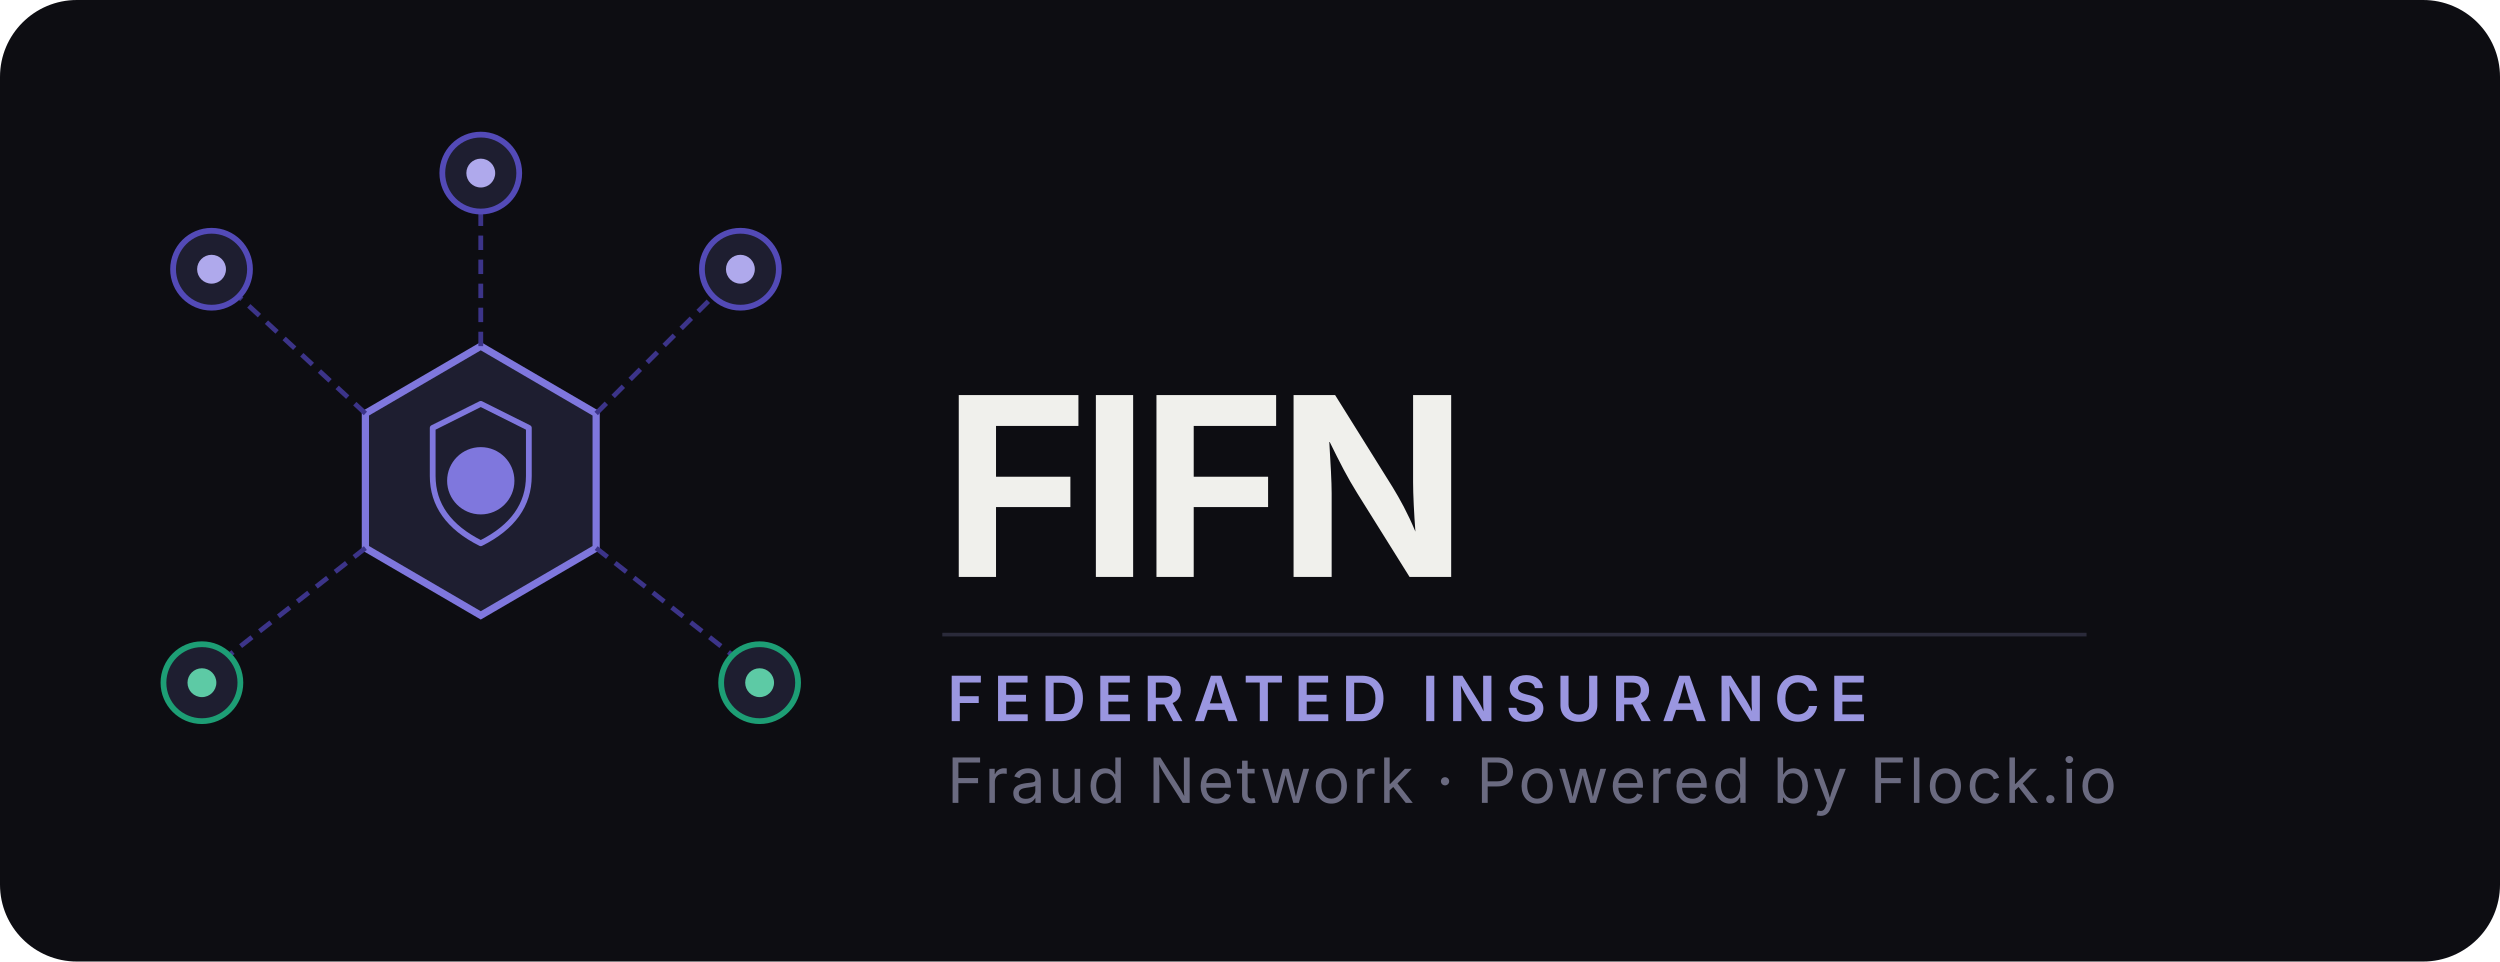
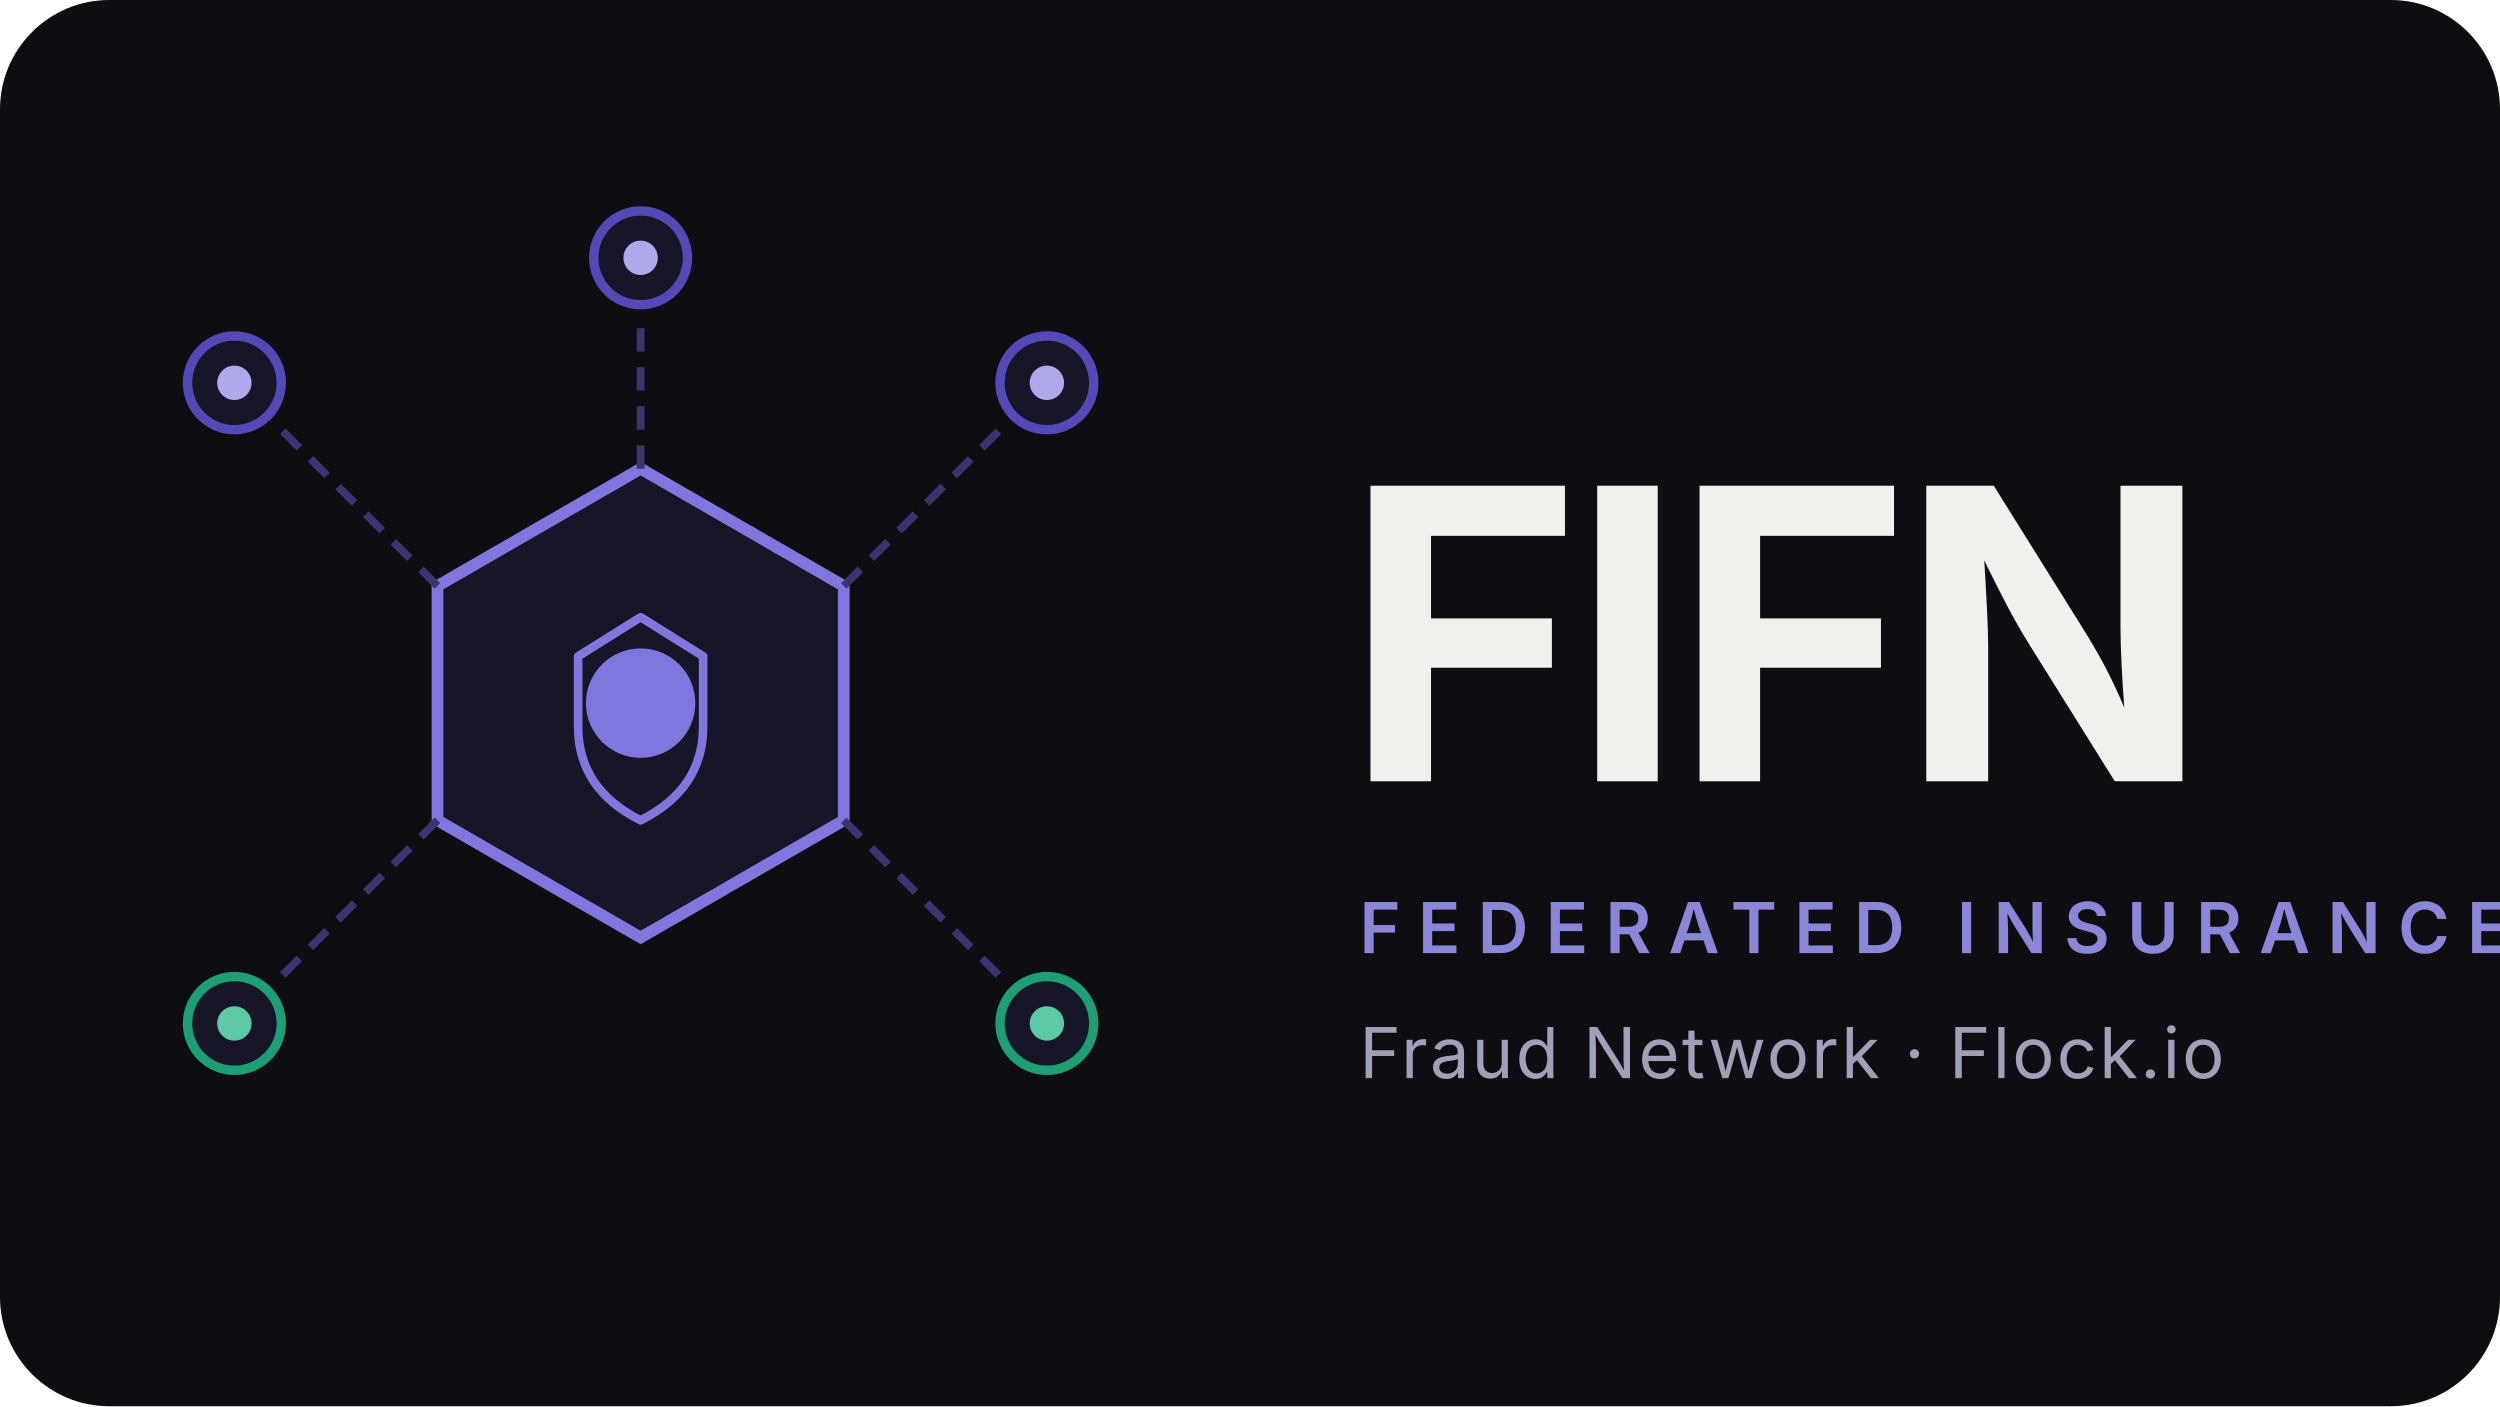
- <svg xmlns="http://www.w3.org/2000/svg" viewBox="0 0 520 200" role="img">
-   <defs>
-     <style>
-       .wordmark { font-family: 'Inter', system-ui, sans-serif; font-weight: 700; font-size: 52px; letter-spacing: -2px; fill: #f0f0ec; }
-       .tagline  { font-family: 'Inter', system-ui, sans-serif; font-weight: 400; font-size: 13px; letter-spacing: 0.5px; fill: #6a6a80; }
-       .sub      { font-family: 'Inter', system-ui, sans-serif; font-weight: 600; font-size: 13px; letter-spacing: 2px; fill: #9a96e0; }
-     </style>
-   </defs>
-   <rect width="520" height="200" fill="#0d0d12" rx="16" />
-   <polygon points="100,72 124,86 124,114 100,128 76,114 76,86" fill="#1e1e30" stroke="#7F77DD" stroke-width="1.5" />
-   <circle cx="100" cy="100" r="7" fill="#7F77DD" />
-   <line x1="100" y1="72" x2="100" y2="42" stroke="#3C3489" stroke-width="1" stroke-dasharray="3 2" />
-   <circle cx="100" cy="36" r="8" fill="#1e1e30" stroke="#534AB7" stroke-width="1.2" />
-   <circle cx="100" cy="36" r="3" fill="#AFA9EC" />
-   <line x1="124" y1="86" x2="148" y2="62" stroke="#3C3489" stroke-width="1" stroke-dasharray="3 2" />
-   <circle cx="154" cy="56" r="8" fill="#1e1e30" stroke="#534AB7" stroke-width="1.2" />
-   <circle cx="154" cy="56" r="3" fill="#AFA9EC" />
-   <line x1="124" y1="114" x2="152" y2="136" stroke="#3C3489" stroke-width="1" stroke-dasharray="3 2" />
-   <circle cx="158" cy="142" r="8" fill="#1e1e30" stroke="#1D9E75" stroke-width="1.2" />
-   <circle cx="158" cy="142" r="3" fill="#5DCAA5" />
-   <line x1="76" y1="114" x2="48" y2="136" stroke="#3C3489" stroke-width="1" stroke-dasharray="3 2" />
-   <circle cx="42" cy="142" r="8" fill="#1e1e30" stroke="#1D9E75" stroke-width="1.2" />
-   <circle cx="42" cy="142" r="3" fill="#5DCAA5" />
-   <line x1="76" y1="86" x2="50" y2="62" stroke="#3C3489" stroke-width="1" stroke-dasharray="3 2" />
-   <circle cx="44" cy="56" r="8" fill="#1e1e30" stroke="#534AB7" stroke-width="1.2" />
-   <circle cx="44" cy="56" r="3" fill="#AFA9EC" />
-   <path d="M100 84 L110 89 L110 99 Q110 108 100 113 Q90 108 90 99 L90 89 Z" fill="none" stroke="#7F77DD" stroke-width="1.2" stroke-linejoin="round" />
-   <text x="196" y="120" class="wordmark">FIFN</text>
-   <line x1="196" y1="132" x2="434" y2="132" stroke="#2a2a3a" stroke-width="0.75" />
-   <text x="197" y="150" class="sub">FEDERATED INSURANCE</text>
-   <text x="197" y="167" class="tagline">Fraud Network · Powered by Flock.io</text>
+ <svg xmlns="http://www.w3.org/2000/svg" viewBox="0 0 320 180" role="img">
+   <rect width="320" height="180" fill="#0d0d12" rx="14" />
+   <polygon points="82,60 108,75 108,105 82,120 56,105 56,75" fill="#161628" stroke="#7F77DD" stroke-width="1.5" />
+   <circle cx="82" cy="90" r="7" fill="#7F77DD" />
+   <path d="M82 79 L90 84 L90 93 Q90 101 82 105 Q74 101 74 93 L74 84 Z" fill="none" stroke="#7F77DD" stroke-width="1.1" stroke-linejoin="round" />
+   <line x1="82" y1="60" x2="82" y2="40" stroke="#3a3470" stroke-width="1" stroke-dasharray="3 2" />
+   <circle cx="82" cy="33" r="6" fill="#161628" stroke="#534AB7" stroke-width="1.2" />
+   <circle cx="82" cy="33" r="2.2" fill="#AFA9EC" />
+   <line x1="108" y1="75" x2="128" y2="55" stroke="#3a3470" stroke-width="1" stroke-dasharray="3 2" />
+   <circle cx="134" cy="49" r="6" fill="#161628" stroke="#534AB7" stroke-width="1.2" />
+   <circle cx="134" cy="49" r="2.2" fill="#AFA9EC" />
+   <line x1="108" y1="105" x2="128" y2="125" stroke="#3a3470" stroke-width="1" stroke-dasharray="3 2" />
+   <circle cx="134" cy="131" r="6" fill="#161628" stroke="#1D9E75" stroke-width="1.2" />
+   <circle cx="134" cy="131" r="2.2" fill="#5DCAA5" />
+   <line x1="56" y1="105" x2="36" y2="125" stroke="#3a3470" stroke-width="1" stroke-dasharray="3 2" />
+   <circle cx="30" cy="131" r="6" fill="#161628" stroke="#1D9E75" stroke-width="1.2" />
+   <circle cx="30" cy="131" r="2.2" fill="#5DCAA5" />
+   <line x1="56" y1="75" x2="36" y2="55" stroke="#3a3470" stroke-width="1" stroke-dasharray="3 2" />
+   <circle cx="30" cy="49" r="6" fill="#161628" stroke="#534AB7" stroke-width="1.2" />
+   <circle cx="30" cy="49" r="2.2" fill="#AFA9EC" />
+   <text x="172" y="100" font-family="'Inter', system-ui, sans-serif" font-weight="700" font-size="52" letter-spacing="-1.5" fill="#f0f0ec">FIFN</text>
+   <text x="174" y="122" font-family="'Inter', system-ui, sans-serif" font-weight="600" font-size="9" letter-spacing="2.2" fill="#8a86d8">FEDERATED INSURANCE</text>
+   <text x="174" y="138" font-family="'Inter', system-ui, sans-serif" font-weight="400" font-size="9" letter-spacing="0.3" fill="#a0a0b8">Fraud Network · Flock.io</text>
</svg>
